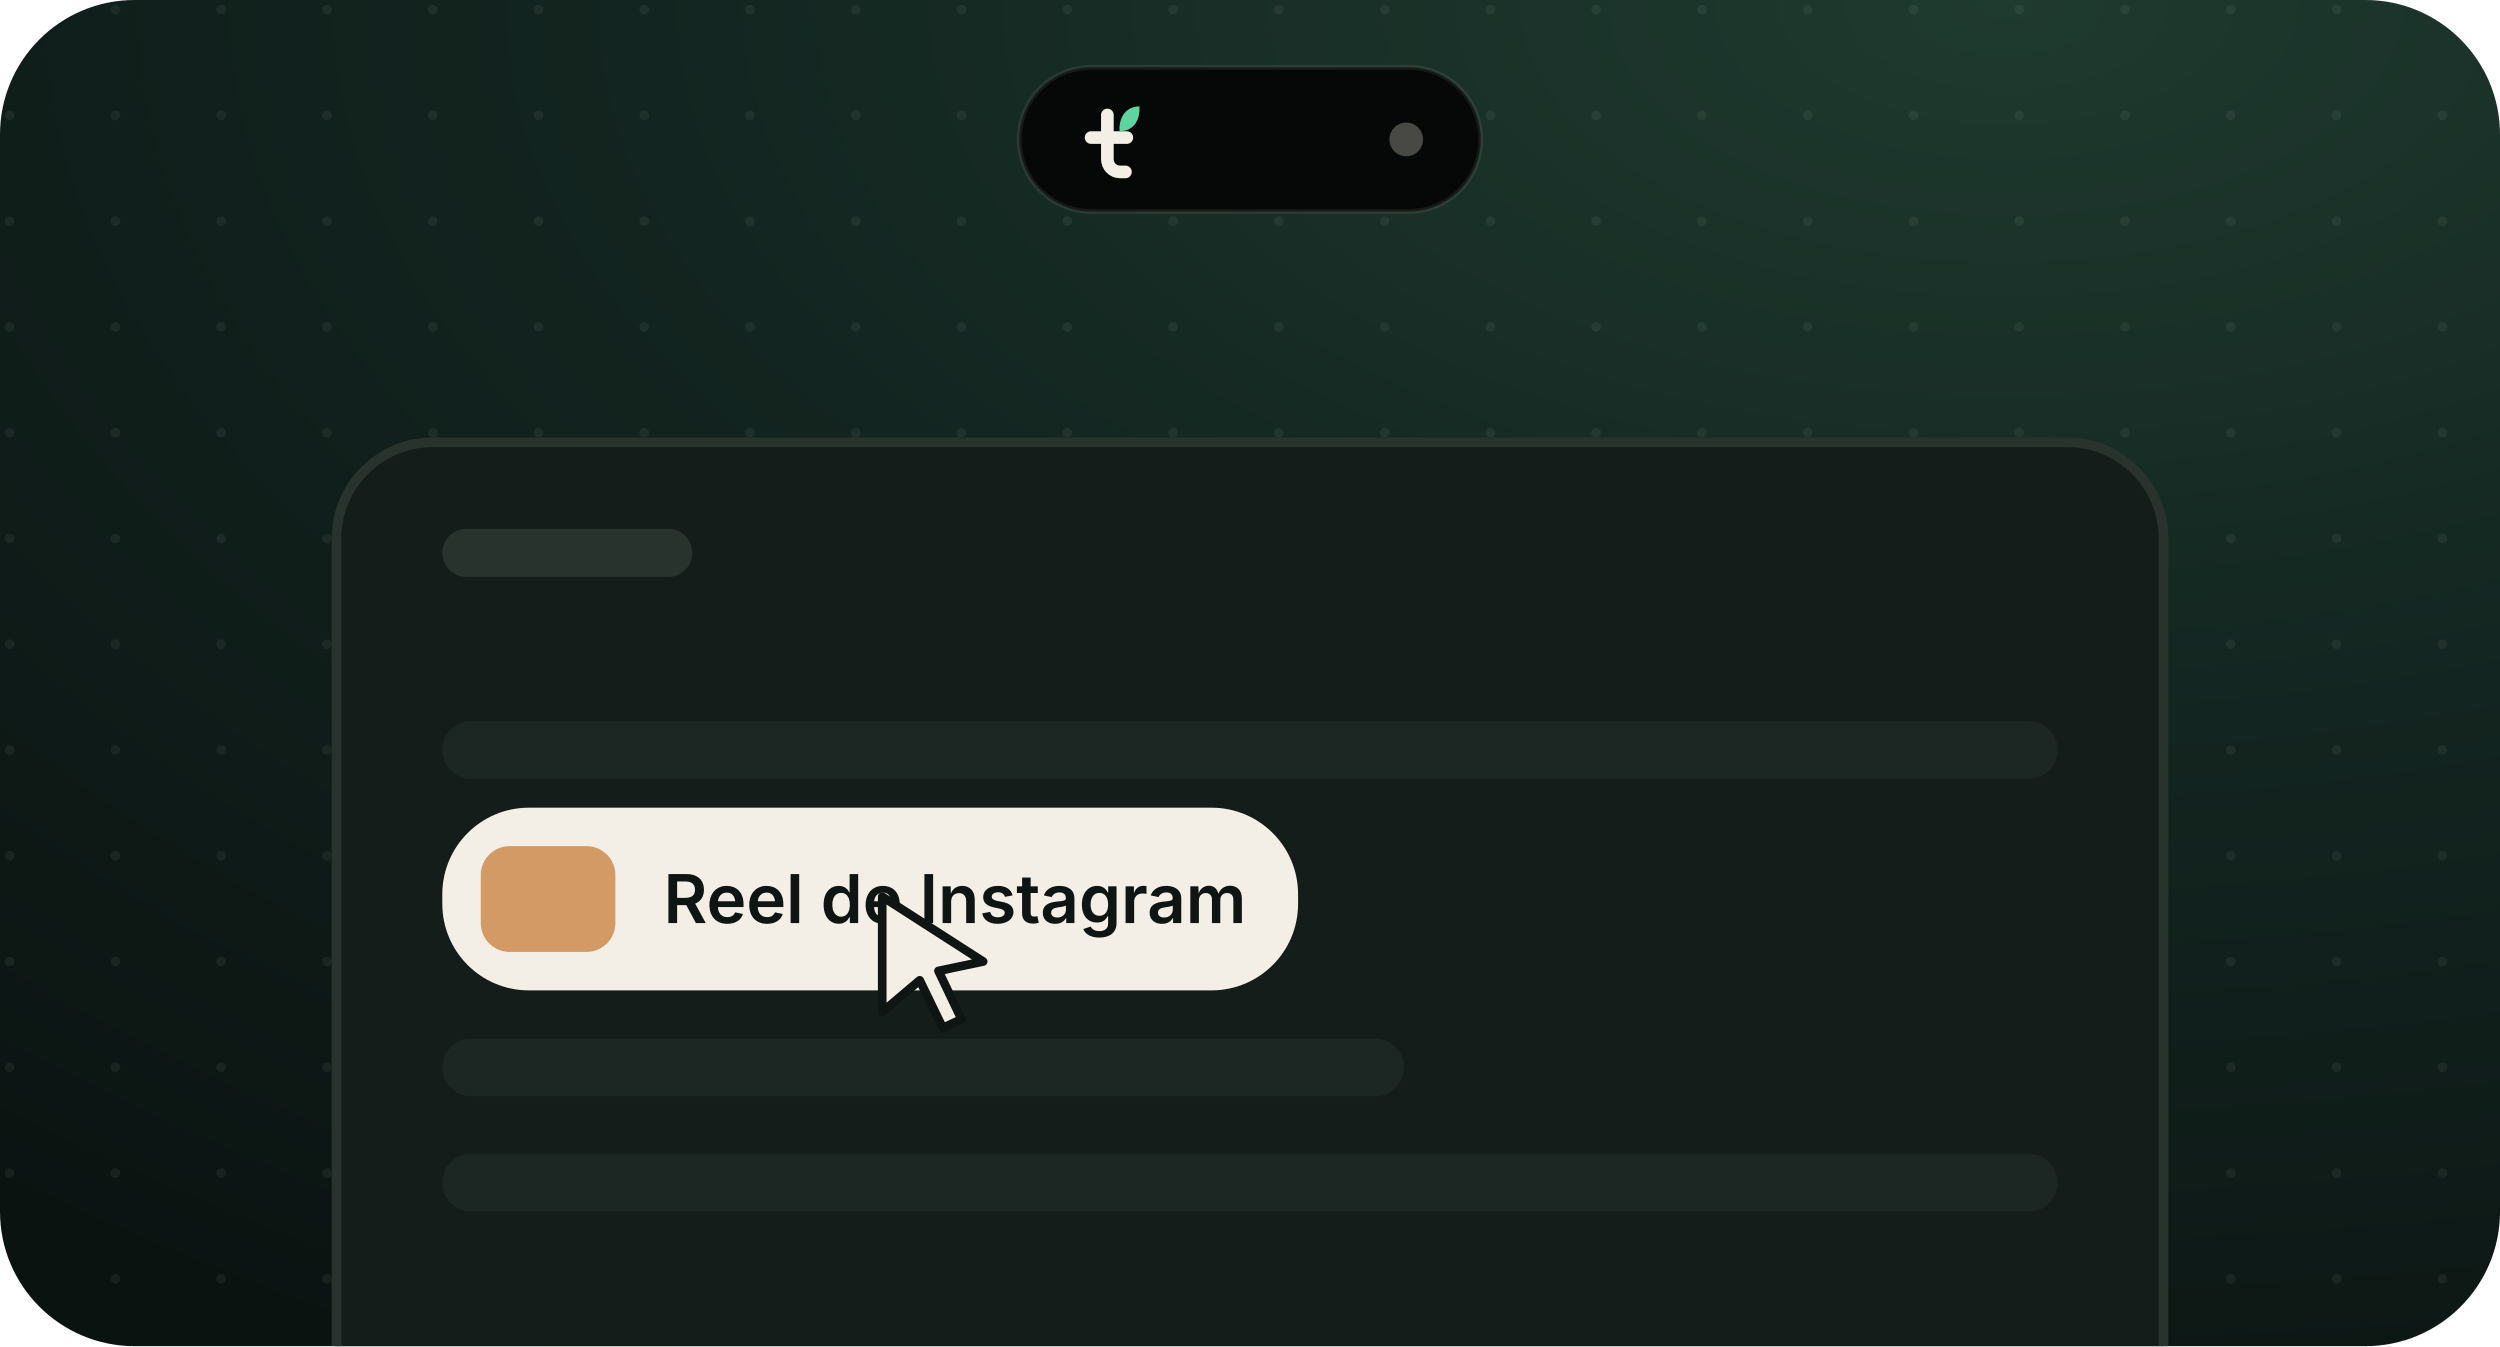
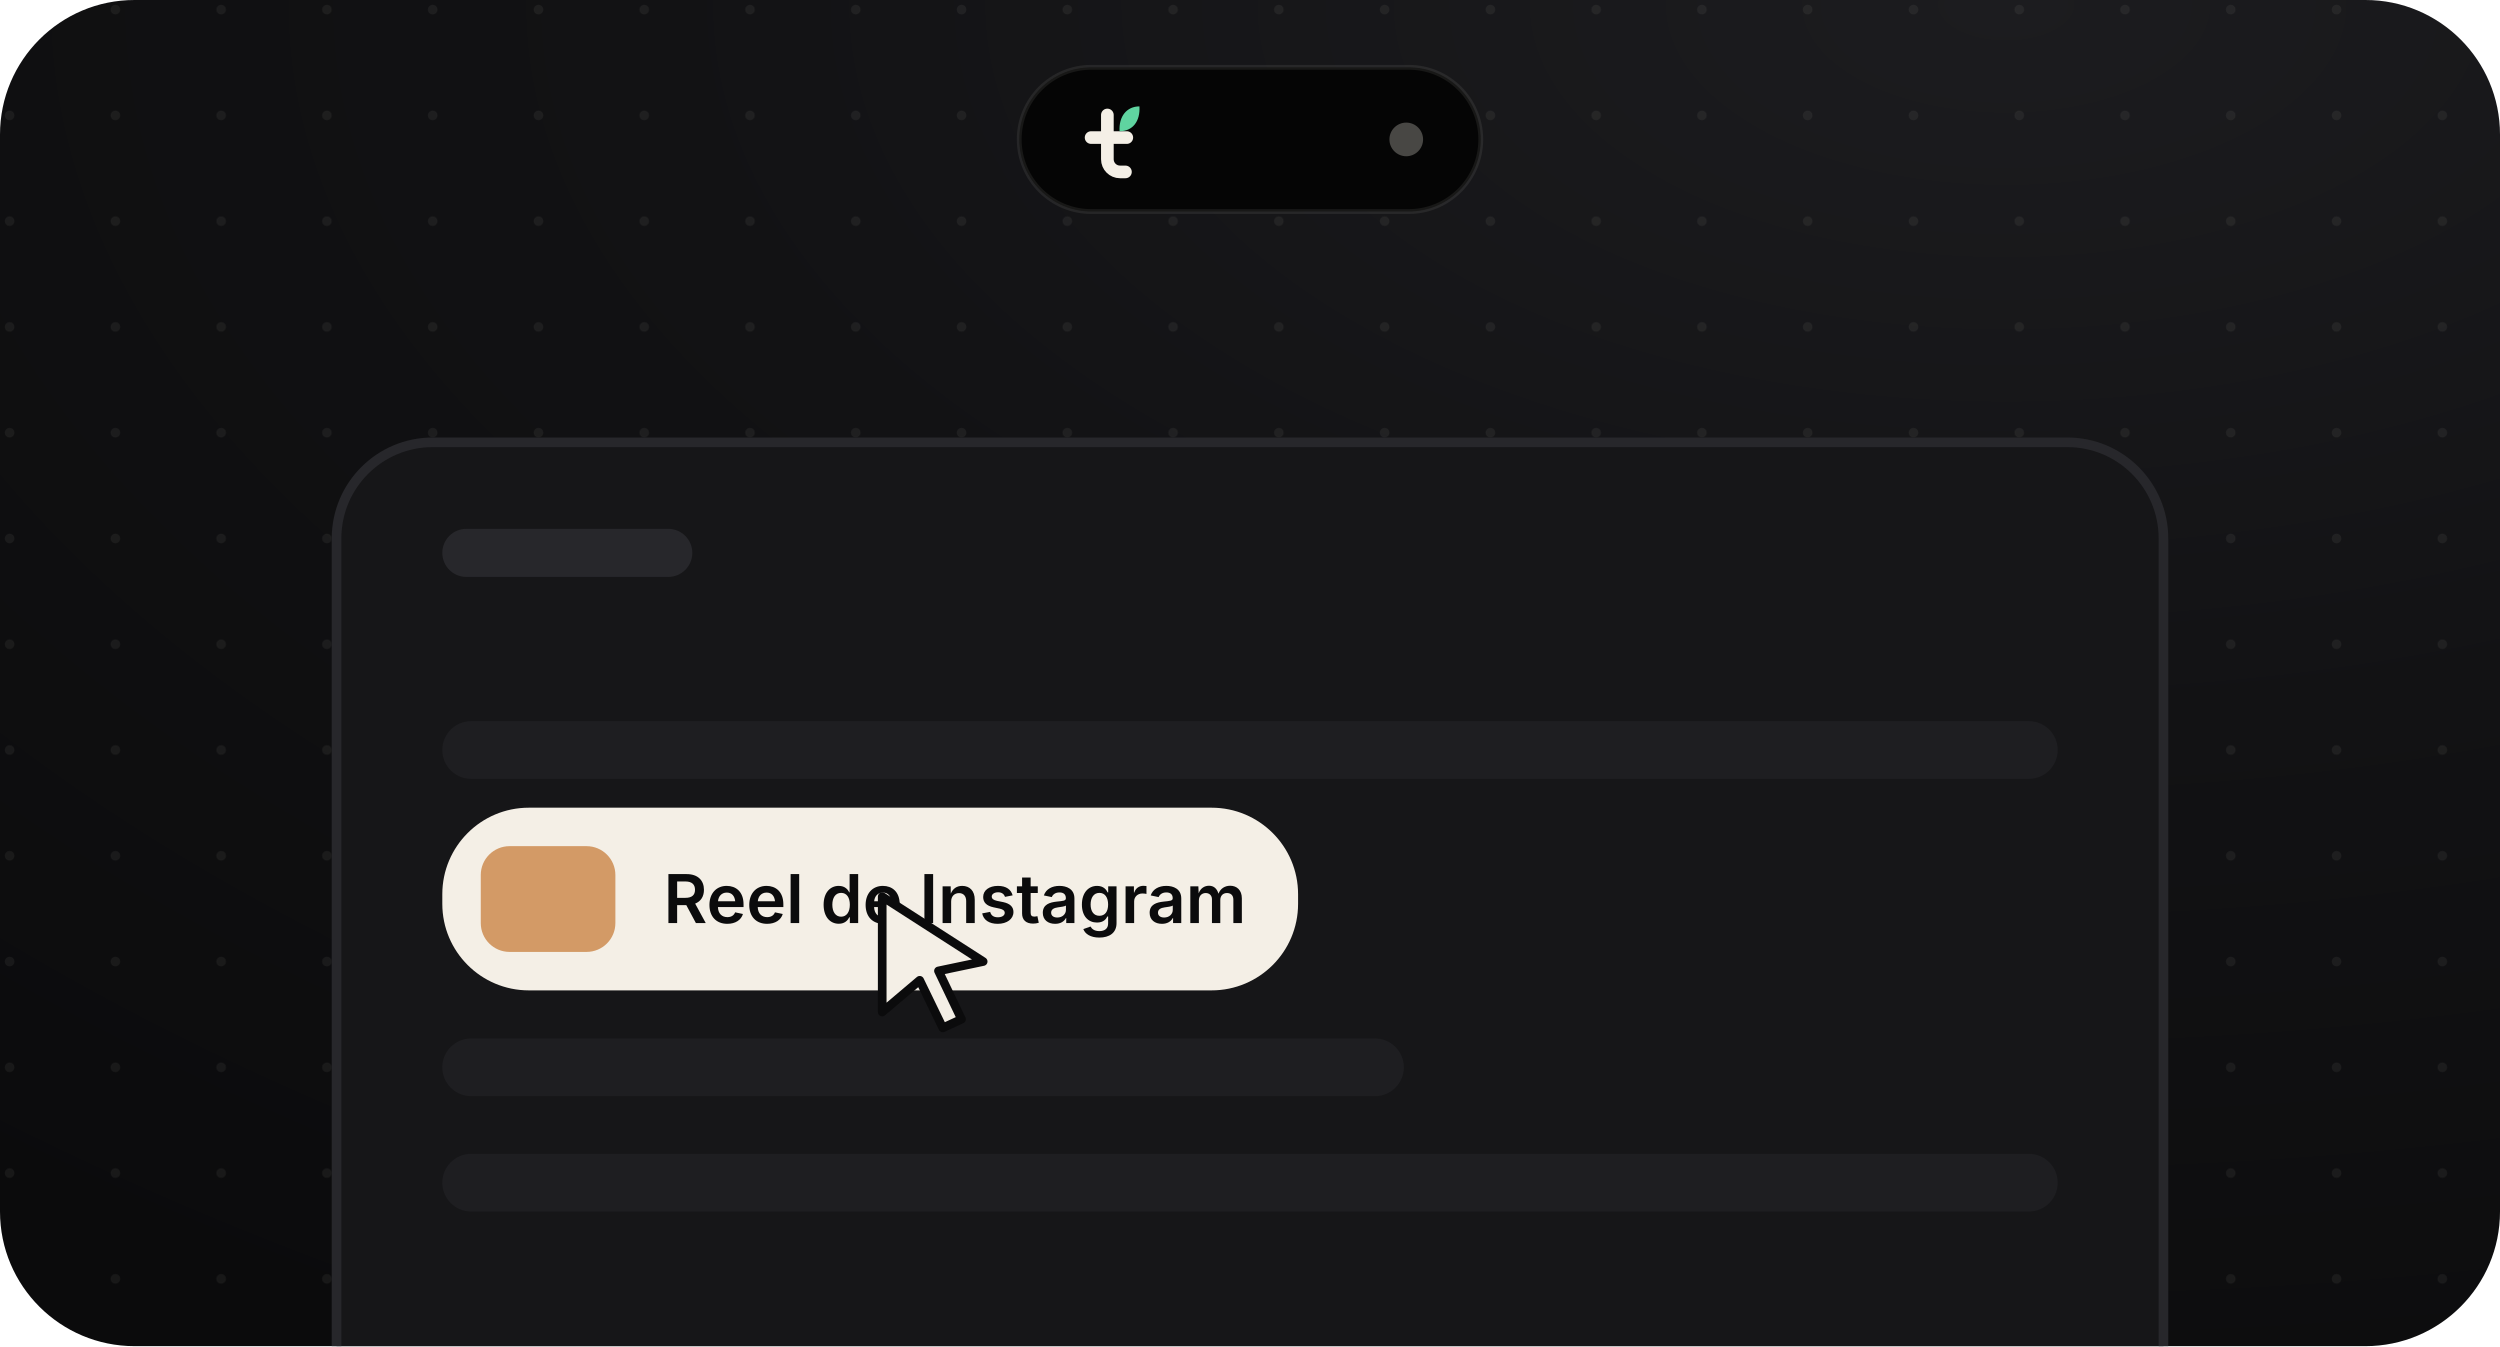
<svg xmlns="http://www.w3.org/2000/svg" viewBox="0 0 520 280" role="img" aria-label="Arrastrás un link hasta la isla de Teire, arriba al centro de la pantalla, y queda guardado">
  <defs>
    <pattern id="puntos" width="22" height="22" patternUnits="userSpaceOnUse">
      <circle cx="2" cy="2" r="1" fill="#F4EFE6" fill-opacity=".06" />
    </pattern>
    <radialGradient id="fondo" cx="80%" cy="0%" r="120%">
-       <stop offset="0" stop-color="#1f3a2f" />
-       <stop offset=".45" stop-color="#132520" />
-       <stop offset="1" stop-color="#0b1311" />
+       <stop offset="0" stop-color="#1c1c1f" />
+       <stop offset=".45" stop-color="#121214" />
+       <stop offset="1" stop-color="#0b0b0c" />
    </radialGradient>
    <clipPath id="marco">
      <rect width="520" height="280" rx="28" />
    </clipPath>
  </defs>
  <g clip-path="url(#marco)">
    <rect width="520" height="280" fill="url(#fondo)" />
    <rect width="520" height="280" fill="url(#puntos)" />
-     <rect x="70" y="92" width="380" height="220" rx="20" fill="#151D1A" stroke="#28332E" stroke-width="2" />
-     <rect x="92" y="110" width="52" height="10" rx="5" fill="#28332E" />
-     <rect x="92" y="150" width="336" height="12" rx="6" fill="#1C2622" />
-     <rect x="92" y="216" width="200" height="12" rx="6" fill="#1C2622" />
-     <rect x="92" y="240" width="336" height="12" rx="6" fill="#1C2622" />
+     <rect x="70" y="92" width="380" height="220" rx="20" fill="#161618" stroke="#27272B" stroke-width="2" />
+     <rect x="92" y="110" width="52" height="10" rx="5" fill="#27272B" />
+     <rect x="92" y="150" width="336" height="12" rx="6" fill="#1E1E21" />
+     <rect x="92" y="216" width="200" height="12" rx="6" fill="#1E1E21" />
+     <rect x="92" y="240" width="336" height="12" rx="6" fill="#1E1E21" />
    <rect y="14" fill="none" stroke="#5FD4A0" stroke-opacity=".18" stroke-width="10" opacity="0" x="150" width="220" height="46" rx="23">
      <animate attributeName="opacity" dur="6s" repeatCount="indefinite" keyTimes="0;0.4;0.46;0.62;0.66;1" values="0;0;1;1;0;0" />
    </rect>
-     <rect fill="#050807" stroke="#F4EFE6" stroke-opacity=".08" x="212" y="14" width="96" height="30" rx="15">
+     <rect fill="#050505" stroke="#F4EFE6" stroke-opacity=".08" x="212" y="14" width="96" height="30" rx="15">
      <animate attributeName="x" dur="6s" repeatCount="indefinite" calcMode="spline" keySplines="0 0 1 1;.3 1 .5 1;0 0 1 1;.3 1 .5 1;0 0 1 1;.3 1 .5 1;0 0 1 1" keyTimes="0;0.4;0.47;0.62;0.68;0.9;0.96;1" values="212;212;150;150;150;150;212;212" />
      <animate attributeName="width" dur="6s" repeatCount="indefinite" calcMode="spline" keySplines="0 0 1 1;.3 1 .5 1;0 0 1 1;.3 1 .5 1;0 0 1 1;.3 1 .5 1;0 0 1 1" keyTimes="0;0.4;0.47;0.62;0.68;0.9;0.96;1" values="96;96;220;220;220;220;96;96" />
      <animate attributeName="height" dur="6s" repeatCount="indefinite" calcMode="spline" keySplines="0 0 1 1;.3 1 .5 1;0 0 1 1;.3 1 .5 1;0 0 1 1;.3 1 .5 1;0 0 1 1" keyTimes="0;0.4;0.47;0.62;0.68;0.9;0.96;1" values="30;30;46;46;34;34;30;30" />
      <animate attributeName="rx" dur="6s" repeatCount="indefinite" keyTimes="0;0.4;0.47;0.62;0.68;0.9;0.96;1" values="15;15;23;23;17;17;15;15" />
      <animate attributeName="stroke" dur="6s" repeatCount="indefinite" calcMode="discrete" keyTimes="0;0.44;0.64;1" values="#F4EFE6;#5FD4A0;#F4EFE6;#F4EFE6" />
      <animate attributeName="stroke-opacity" dur="6s" repeatCount="indefinite" calcMode="discrete" keyTimes="0;0.44;0.64;1" values=".08;1;.08;.08" />
    </rect>
    <g>
      <animate attributeName="opacity" dur="6s" repeatCount="indefinite" keyTimes="0;0.4;0.43;0.93;0.97;1" values="1;1;0;0;1;1" />
      <g transform="translate(223 21) scale(0.047) translate(-70 -80)">
        <path d="M226 142 V338 a56 56 0 0 0 56 56 h24" fill="none" stroke="#F4EFE6" stroke-width="56" stroke-linecap="round" stroke-linejoin="round" />
        <path d="M154 242 H312" fill="none" stroke="#F4EFE6" stroke-width="56" stroke-linecap="round" />
        <path d="M368 104 C372 170 338 214 280 214 C276 148 312 104 368 104 Z" fill="#5FD4A0" />
      </g>
      <circle cx="292.500" cy="29" r="3.500" fill="#F4EFE6" fill-opacity=".28" />
    </g>
    <text x="260" y="42" text-anchor="middle" font-family="Inter, 'Segoe UI', system-ui, sans-serif" font-size="14" font-weight="600" fill="#5FD4A0" opacity="0">Soltá para guardar
      <animate attributeName="opacity" dur="6s" repeatCount="indefinite" keyTimes="0;0.46;0.5;0.6;0.63;1" values="0;0;1;1;0;0" />
    </text>
    <g opacity="0">
      <animate attributeName="opacity" dur="6s" repeatCount="indefinite" keyTimes="0;0.68;0.72;0.88;0.91;1" values="0;0;1;1;0;0" />
      <circle cx="178" cy="31" r="10" fill="#5FD4A0" />
-       <path d="M173 31.500l3.500 3.500 6.500-7.500" fill="none" stroke="#0F1513" stroke-width="2.600" stroke-linecap="round" stroke-linejoin="round" />
-       <text x="196" y="36" font-family="Inter, 'Segoe UI', system-ui, sans-serif" font-size="13.500" font-weight="500" fill="#F4EFE6">Guardado <tspan fill="#9AA7A0">en Guardados</tspan>
+       <path d="M173 31.500l3.500 3.500 6.500-7.500" fill="none" stroke="#0B0B0C" stroke-width="2.600" stroke-linecap="round" stroke-linejoin="round" />
+       <text x="196" y="36" font-family="Inter, 'Segoe UI', system-ui, sans-serif" font-size="13.500" font-weight="500" fill="#F4EFE6">Guardado <tspan fill="#9B9BA1">en Guardados</tspan>
      </text>
    </g>
    <g>
      <animateTransform attributeName="transform" type="translate" dur="6s" repeatCount="indefinite" calcMode="spline" keyTimes="0;0.12;0.5;0.57;0.64;1" keySplines=".45 0 .25 1;.45 0 .25 1;0 0 1 1;.45 0 .25 1;0 0 1 1" values="0 0;0 0;79 -106;79 -106;79 -152;79 -152" />
      <g transform="translate(181 187)">
        <g>
          <animateTransform attributeName="transform" type="scale" dur="6s" repeatCount="indefinite" keyTimes="0;0.57;0.64;1" values="1;1;.3;.3" />
          <g transform="translate(-181 -187)">
            <animate attributeName="opacity" dur="6s" repeatCount="indefinite" keyTimes="0;0.04;0.6;0.65;1" values="0;1;1;0;0" />
            <rect x="92" y="168" width="178" height="38" rx="18" fill="#F4EFE6" />
            <rect x="100" y="176" width="28" height="22" rx="6" fill="#d39a66" />
-             <text x="138" y="192" font-family="Inter, 'Segoe UI', system-ui, sans-serif" font-size="14" font-weight="600" fill="#0F1513">Reel de Instagram</text>
+             <text x="138" y="192" font-family="Inter, 'Segoe UI', system-ui, sans-serif" font-size="14" font-weight="600" fill="#0B0B0C">Reel de Instagram</text>
          </g>
        </g>
      </g>
    </g>
    <g>
      <animateTransform attributeName="transform" type="translate" dur="6s" repeatCount="indefinite" calcMode="spline" keyTimes="0;0.12;0.5;0.57;0.75;1" keySplines=".45 0 .25 1;.45 0 .25 1;0 0 1 1;.45 0 .25 1;0 0 1 1" values="0 0;0 0;79 -106;79 -106;150 -40;150 -40" />
      <g transform="translate(176 182)">
        <animate attributeName="opacity" dur="6s" repeatCount="indefinite" keyTimes="0;0.04;0.7;0.76;1" values="0;1;1;0;0" />
-         <path d="M5 3l14 9-6.2 1.3L16 20l-2.6 1.2-3.2-6.6L5 19z" transform="scale(1.5)" fill="#F4EFE6" stroke="#0F1513" stroke-width="1.2" stroke-linejoin="round" />
+         <path d="M5 3l14 9-6.2 1.3L16 20l-2.6 1.2-3.2-6.6L5 19z" transform="scale(1.5)" fill="#F4EFE6" stroke="#0B0B0C" stroke-width="1.2" stroke-linejoin="round" />
      </g>
    </g>
  </g>
</svg>
